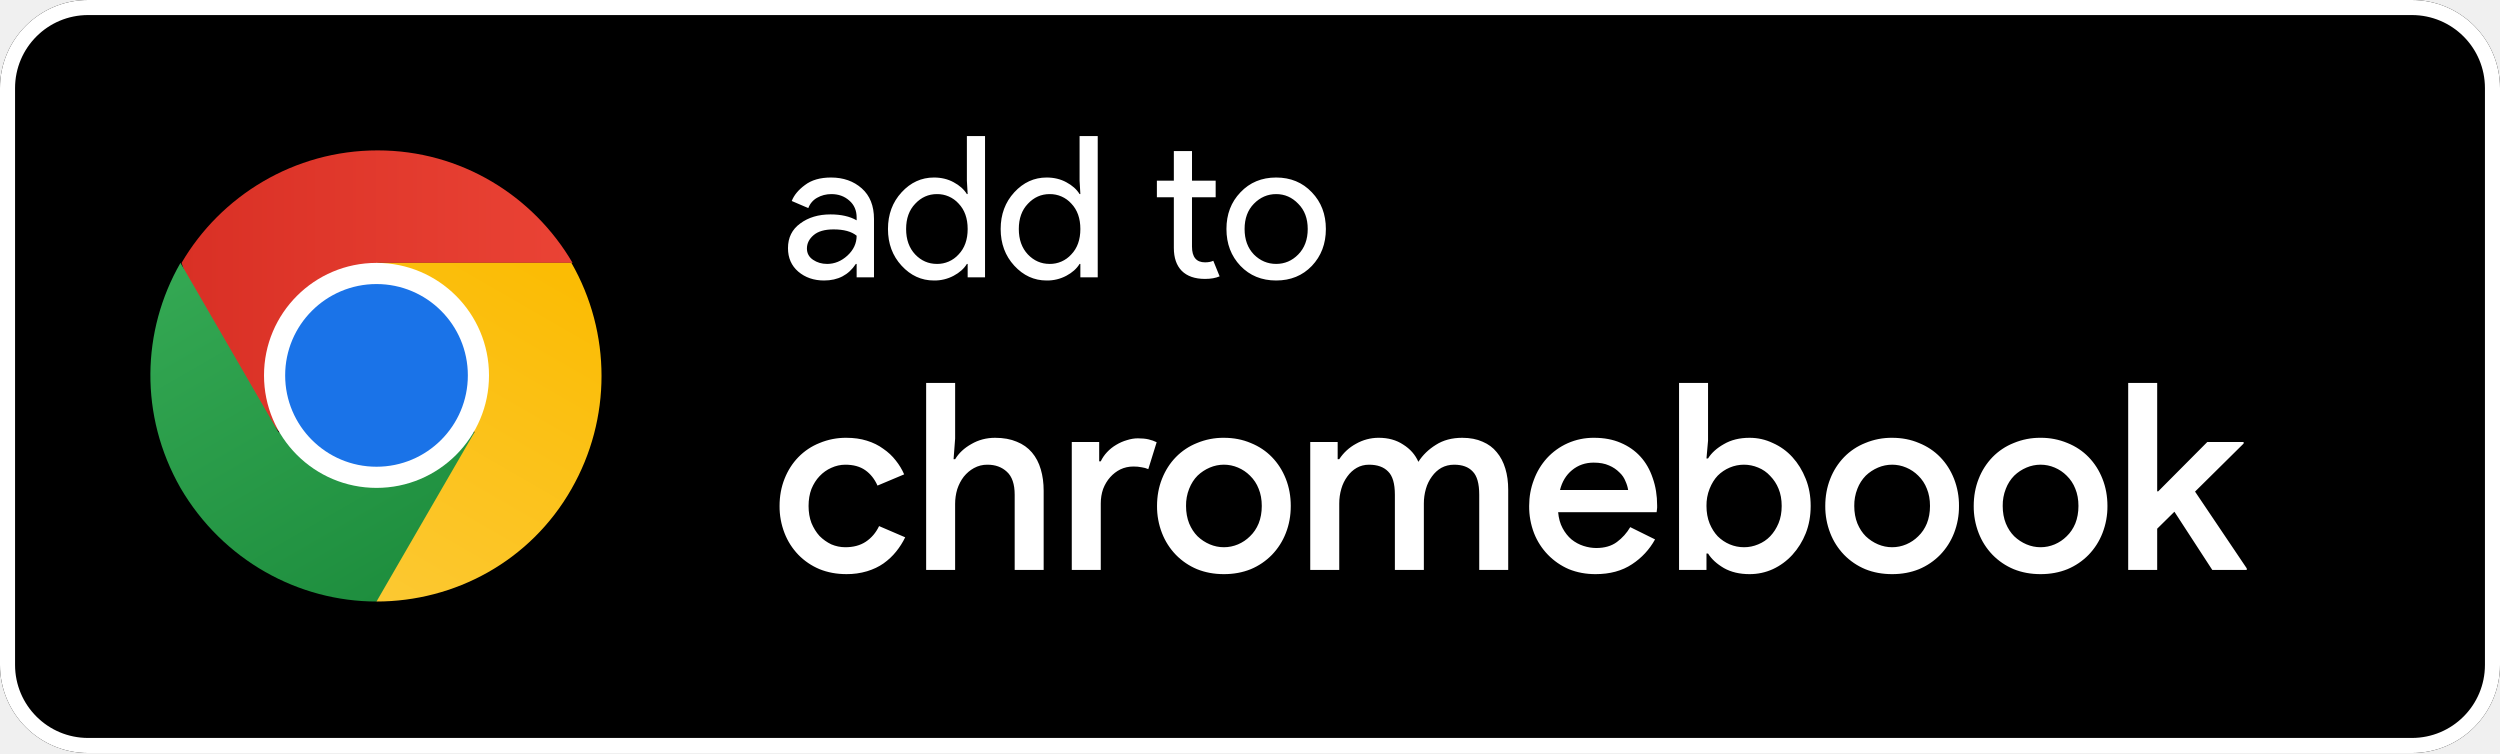
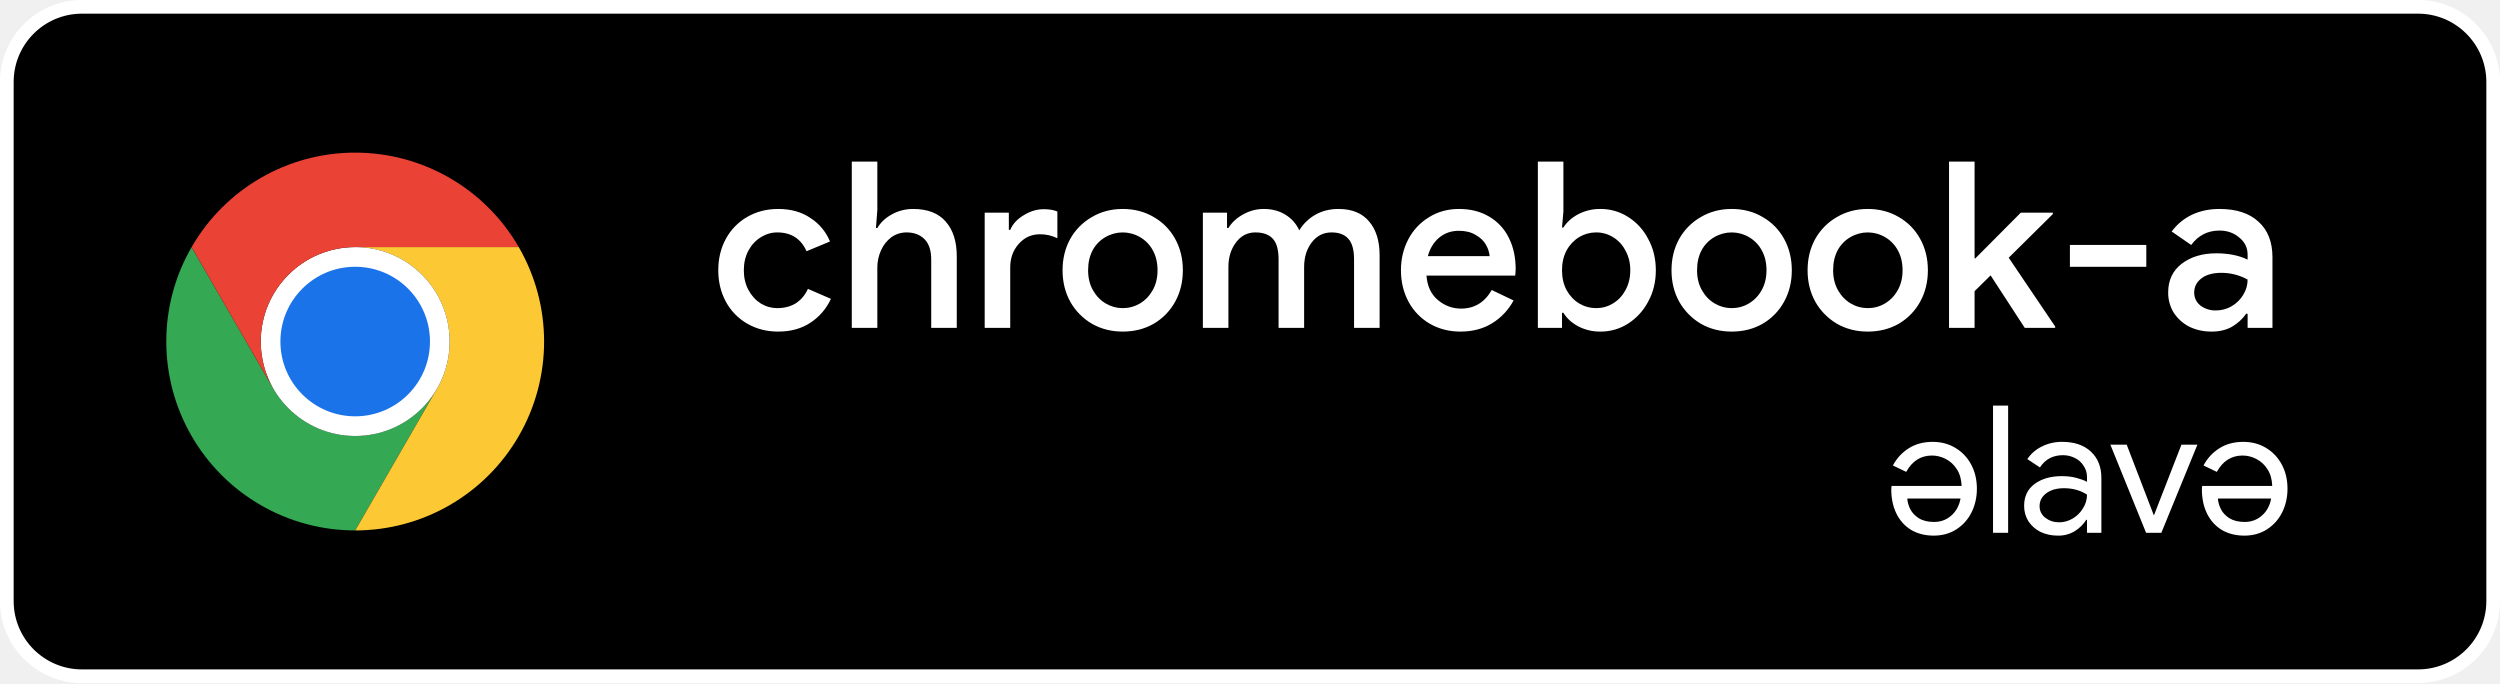
- <svg xmlns="http://www.w3.org/2000/svg" width="166" height="50" fill="none">
-   <g clip-path="url(#a)">
-     <path fill="#000" d="M0 5.85A5.85 5.85 0 0 1 5.85 0h154.3A5.85 5.85 0 0 1 166 5.85v38.3a5.85 5.85 0 0 1-5.85 5.85H5.85A5.85 5.85 0 0 1 0 44.15V5.85Z" />
-     <path fill="#fff" fill-rule="evenodd" d="M160.15 1H5.85A4.85 4.85 0 0 0 1 5.85v38.3A4.85 4.85 0 0 0 5.85 49h154.3a4.85 4.85 0 0 0 4.85-4.85V5.85A4.85 4.85 0 0 0 160.15 1ZM5.85 0A5.85 5.85 0 0 0 0 5.85v38.3A5.85 5.85 0 0 0 5.85 50h154.3a5.85 5.85 0 0 0 5.85-5.85V5.85A5.85 5.85 0 0 0 160.15 0H5.85Z" clip-rule="evenodd" />
-     <path fill="#fff" d="M82.366 12.77c.62-.655 1.41-.983 2.37-.983.961 0 1.752.328 2.372.983.62.646.93 1.458.93 2.436s-.31 1.795-.93 2.45c-.62.646-1.41.969-2.371.969-.96 0-1.751-.323-2.371-.97-.62-.654-.93-1.47-.93-2.449 0-.978.31-1.79.93-2.436Zm.89 4.126c.42.419.913.628 1.48.628.568 0 1.057-.209 1.468-.628.419-.428.629-.991.629-1.69 0-.698-.21-1.257-.63-1.676-.41-.428-.899-.642-1.466-.642-.568 0-1.061.214-1.48.642-.41.419-.616.978-.616 1.676 0 .699.205 1.262.616 1.69ZM80.013 18.52c-.672 0-1.188-.179-1.546-.537-.349-.358-.524-.864-.524-1.52v-3.366h-1.126v-1.1h1.126v-1.965h1.206v1.965h1.571v1.1h-1.572v3.275c0 .698.289 1.048.865 1.048.218 0 .402-.035.55-.105l.42 1.035c-.263.113-.586.17-.97.17ZM69.496 18.625c-.83 0-1.545-.328-2.148-.983-.602-.654-.904-1.467-.904-2.436 0-.97.302-1.781.904-2.436.603-.655 1.319-.983 2.148-.983.49 0 .926.105 1.31.315.393.21.686.471.878.786h.052l-.052-.891v-2.96h1.205v9.378h-1.153v-.89h-.052c-.192.314-.485.576-.878.785a2.69 2.69 0 0 1-1.31.315Zm.197-1.1a1.9 1.9 0 0 0 1.44-.63c.402-.418.603-.982.603-1.689 0-.707-.2-1.27-.602-1.69a1.9 1.9 0 0 0-1.441-.628c-.56 0-1.04.214-1.441.642-.402.419-.603.978-.603 1.676 0 .699.201 1.262.603 1.69.402.419.882.628 1.44.628ZM62.013 18.625c-.83 0-1.545-.328-2.148-.983-.603-.654-.904-1.467-.904-2.436 0-.97.301-1.781.904-2.436.602-.655 1.319-.983 2.148-.983.49 0 .926.105 1.31.315.393.21.685.471.878.786h.052l-.052-.891v-2.96h1.205v9.378h-1.153v-.89h-.052c-.192.314-.485.576-.878.785a2.69 2.69 0 0 1-1.31.315Zm.197-1.1a1.9 1.9 0 0 0 1.44-.63c.402-.418.603-.982.603-1.689 0-.707-.2-1.27-.602-1.69a1.9 1.9 0 0 0-1.441-.628c-.56 0-1.04.214-1.441.642-.402.419-.603.978-.603 1.676 0 .699.201 1.262.603 1.69.401.419.882.628 1.44.628ZM54.72 18.625c-.682 0-1.254-.197-1.716-.59-.455-.393-.682-.912-.682-1.558 0-.699.271-1.245.813-1.638.54-.401 1.209-.602 2.004-.602.707 0 1.288.13 1.742.393v-.184c0-.471-.162-.847-.485-1.126-.323-.288-.72-.432-1.192-.432-.35 0-.668.083-.956.248a1.29 1.29 0 0 0-.576.682l-1.1-.472c.148-.384.44-.738.877-1.06.437-.333 1.013-.499 1.729-.499.82 0 1.502.24 2.043.72.542.481.812 1.158.812 2.031v3.877h-1.152v-.89h-.053c-.48.733-1.183 1.1-2.109 1.1Zm.196-1.1c.498 0 .947-.184 1.349-.55.41-.376.616-.817.616-1.324-.34-.279-.852-.419-1.533-.419-.585 0-1.026.127-1.323.38-.297.253-.445.55-.445.89 0 .315.135.564.406.748.27.183.58.274.93.274ZM141.312 25.428h1.925v7.197h.069l3.26-3.278h2.411v.104l-3.226 3.191 3.434 5.099v.104h-2.289l-2.515-3.867-1.144 1.127v2.74h-1.925V25.428ZM135.494 29.07a4.51 4.51 0 0 1 1.786.347c.544.22 1.012.531 1.405.936s.7.884.919 1.44c.22.554.33 1.156.33 1.803a4.85 4.85 0 0 1-.33 1.804 4.314 4.314 0 0 1-.919 1.439 4.252 4.252 0 0 1-1.405.954c-.543.22-1.138.33-1.786.33-.647 0-1.243-.11-1.786-.33a4.262 4.262 0 0 1-1.405-.954 4.33 4.33 0 0 1-.919-1.44 4.87 4.87 0 0 1-.329-1.803c0-.647.11-1.249.329-1.803a4.33 4.33 0 0 1 .919-1.44 4.052 4.052 0 0 1 1.405-.936 4.513 4.513 0 0 1 1.786-.347Zm0 7.266c.324 0 .636-.064.937-.19.3-.128.566-.307.797-.538.243-.232.434-.515.573-.85.138-.347.208-.734.208-1.162 0-.428-.07-.81-.208-1.144a2.418 2.418 0 0 0-.573-.868 2.492 2.492 0 0 0-.797-.537 2.383 2.383 0 0 0-1.873 0 2.686 2.686 0 0 0-.815.537 2.52 2.52 0 0 0-.555.868 2.966 2.966 0 0 0-.208 1.144c0 .428.069.815.208 1.162.138.335.323.618.555.85.242.23.514.41.815.537.3.127.612.191.936.191ZM125.638 29.07c.647 0 1.243.115 1.786.347.543.22 1.012.531 1.405.936s.699.884.919 1.44a4.85 4.85 0 0 1 .329 1.803 4.85 4.85 0 0 1-.329 1.804 4.33 4.33 0 0 1-.919 1.439 4.262 4.262 0 0 1-1.405.954c-.543.22-1.139.33-1.786.33-.648 0-1.243-.11-1.786-.33a4.252 4.252 0 0 1-1.405-.954 4.33 4.33 0 0 1-.919-1.44 4.85 4.85 0 0 1-.33-1.803c0-.647.11-1.249.33-1.803a4.33 4.33 0 0 1 .919-1.44 4.042 4.042 0 0 1 1.405-.936 4.51 4.51 0 0 1 1.786-.347Zm0 7.266c.324 0 .636-.064.936-.19.301-.128.567-.307.798-.538.243-.232.434-.515.572-.85.139-.347.208-.734.208-1.162 0-.428-.069-.81-.208-1.144a2.403 2.403 0 0 0-.572-.868 2.485 2.485 0 0 0-.798-.537 2.383 2.383 0 0 0-1.873 0 2.71 2.71 0 0 0-.815.537 2.55 2.55 0 0 0-.555.868 2.985 2.985 0 0 0-.208 1.144c0 .428.07.815.208 1.162.139.335.324.618.555.85.243.23.515.41.815.537.301.127.613.191.937.191ZM111.489 25.428h1.925v3.833l-.104 1.179h.104c.231-.37.584-.688 1.058-.954.474-.277 1.04-.416 1.699-.416.544 0 1.058.115 1.544.347.497.22.93.531 1.3.936s.665.884.885 1.44c.219.543.329 1.144.329 1.803s-.11 1.266-.329 1.82a4.696 4.696 0 0 1-.885 1.423 4.07 4.07 0 0 1-1.3.954c-.486.22-1 .33-1.544.33-.659 0-1.225-.134-1.699-.4-.474-.277-.827-.6-1.058-.97h-.104v1.092h-1.821V25.428Zm4.318 10.908c.324 0 .636-.064.936-.19.313-.128.578-.307.798-.538.231-.243.416-.532.555-.867.139-.336.208-.717.208-1.145 0-.428-.069-.81-.208-1.144a2.587 2.587 0 0 0-.555-.85 2.155 2.155 0 0 0-.798-.555 2.426 2.426 0 0 0-1.89 0c-.3.127-.566.306-.798.537-.219.232-.398.52-.537.868a2.966 2.966 0 0 0-.208 1.144c0 .428.069.815.208 1.162.139.335.318.618.537.85.232.23.498.41.798.537.301.127.619.191.954.191ZM109.895 35.816a4.61 4.61 0 0 1-1.526 1.647c-.659.44-1.468.66-2.428.66-.636 0-1.225-.11-1.769-.33a4.312 4.312 0 0 1-2.306-2.376 4.898 4.898 0 0 1-.33-1.821c0-.613.105-1.19.313-1.734a4.39 4.39 0 0 1 .867-1.44 4.197 4.197 0 0 1 1.37-.988 4.209 4.209 0 0 1 1.769-.364c.659 0 1.242.11 1.751.33.52.219.96.525 1.318.918.358.393.63.867.815 1.422.197.555.295 1.162.295 1.821v.156a.768.768 0 0 0-.017.157.55.55 0 0 0-.018.138h-6.538c.035.405.133.758.295 1.058.162.3.359.55.59.746.243.196.509.34.798.433.289.093.572.139.849.139.555 0 1.012-.133 1.37-.399a3.29 3.29 0 0 0 .885-.988l1.647.815Zm-1.786-3.278a2.129 2.129 0 0 0-.173-.572 1.528 1.528 0 0 0-.399-.59 2.096 2.096 0 0 0-.694-.468c-.277-.127-.618-.19-1.023-.19-.555 0-1.035.167-1.439.502-.394.324-.659.763-.798 1.318h4.526ZM87 29.347h1.821v1.145h.104a3.064 3.064 0 0 1 1.11-1.023 3.037 3.037 0 0 1 1.509-.4c.636 0 1.18.151 1.63.452.462.289.798.67 1.006 1.144.289-.45.676-.826 1.162-1.127.485-.312 1.07-.468 1.751-.468.52 0 .971.087 1.353.26.382.162.694.393.936.694.255.3.445.664.573 1.092.127.416.19.885.19 1.405v5.324h-1.924V32.85c0-.74-.145-1.254-.434-1.543-.278-.3-.688-.451-1.231-.451-.312 0-.596.07-.85.208-.243.139-.45.33-.624.572a2.553 2.553 0 0 0-.4.816 3.46 3.46 0 0 0-.138.988v4.405H92.62V32.85c0-.74-.15-1.254-.45-1.543-.29-.3-.712-.451-1.267-.451-.3 0-.572.07-.815.208-.243.139-.45.33-.624.572a2.551 2.551 0 0 0-.399.816 3.46 3.46 0 0 0-.139.988v4.405H87v-8.498ZM81.267 29.07c.648 0 1.243.115 1.787.347.543.22 1.011.531 1.404.936s.7.884.92 1.44c.219.554.329 1.156.329 1.803s-.11 1.249-.33 1.804a4.324 4.324 0 0 1-.919 1.439 4.257 4.257 0 0 1-1.404.954c-.544.22-1.14.33-1.787.33s-1.242-.11-1.786-.33a4.258 4.258 0 0 1-1.404-.954 4.322 4.322 0 0 1-.92-1.44 4.856 4.856 0 0 1-.33-1.803c0-.647.11-1.249.33-1.803.22-.555.526-1.035.92-1.44a4.048 4.048 0 0 1 1.404-.936 4.513 4.513 0 0 1 1.786-.347Zm0 7.266c.324 0 .636-.064.937-.19.3-.128.566-.307.797-.538.243-.232.434-.515.573-.85.139-.347.208-.734.208-1.162 0-.428-.07-.81-.208-1.144a2.415 2.415 0 0 0-.573-.868 2.49 2.49 0 0 0-.797-.537 2.38 2.38 0 0 0-1.873 0 2.7 2.7 0 0 0-.815.537c-.231.232-.416.52-.555.868a2.971 2.971 0 0 0-.208 1.144c0 .428.07.815.208 1.162.139.335.324.618.555.85a2.7 2.7 0 0 0 .815.537c.3.127.613.191.936.191ZM71.166 29.347h1.82v1.284h.105c.104-.22.243-.422.416-.607a2.67 2.67 0 0 1 .607-.486c.231-.139.468-.243.711-.312.254-.081.497-.121.728-.121.278 0 .515.023.711.069.197.046.376.11.538.19l-.555 1.787a1.586 1.586 0 0 0-.433-.122 2.511 2.511 0 0 0-.555-.052c-.313 0-.602.064-.868.191-.254.127-.48.3-.676.52-.196.22-.352.48-.468.78-.104.301-.156.62-.156.955v4.422h-1.925v-8.498ZM61.496 25.428h1.925v3.694l-.104 1.37h.104c.243-.405.601-.74 1.075-1.006.474-.277 1-.416 1.578-.416.555 0 1.035.087 1.44.26.404.162.74.399 1.005.711.266.312.463.688.59 1.127.127.428.19.902.19 1.422v5.255h-1.924V32.85c0-.705-.174-1.214-.52-1.526-.336-.312-.764-.468-1.284-.468a1.8 1.8 0 0 0-.902.225c-.254.14-.48.33-.676.573-.185.242-.33.52-.433.832a3.4 3.4 0 0 0-.14.971v4.388h-1.924V25.428ZM60.105 35.677a4.915 4.915 0 0 1-.607.954c-.231.289-.509.549-.832.78-.313.22-.677.393-1.093.52a4.67 4.67 0 0 1-1.37.191c-.647 0-1.243-.11-1.786-.33a4.258 4.258 0 0 1-1.405-.953 4.322 4.322 0 0 1-.919-1.44 4.856 4.856 0 0 1-.33-1.803c0-.647.11-1.249.33-1.803.22-.555.526-1.035.92-1.44a4.048 4.048 0 0 1 1.404-.936 4.513 4.513 0 0 1 1.786-.347c.497 0 .948.063 1.353.19.416.128.78.307 1.092.538.324.22.601.48.833.78.231.29.416.596.555.92l-1.77.745c-.196-.439-.467-.78-.814-1.023-.347-.243-.786-.364-1.318-.364-.324 0-.636.07-.937.208-.289.127-.549.312-.78.555-.22.231-.399.514-.538.85-.127.335-.19.71-.19 1.127 0 .416.063.792.19 1.127.14.336.318.624.538.867.231.231.491.416.78.555.3.127.613.191.937.191.532 0 .983-.121 1.352-.364.382-.255.677-.601.885-1.04l1.734.745Z" />
-     <path fill="url(#b)" d="m12.056 17.456 2.071 6.287 4.438 4.955 6.509-11.242h12.944c-2.589-4.438-7.397-7.47-12.944-7.47-5.547 0-10.429 3.032-13.018 7.47Z" />
-     <path fill="url(#c)" d="m25 39.94 4.438-4.955 2.07-6.287H18.492l-6.509-11.242c-2.589 4.511-2.736 10.133 0 14.94 2.81 4.808 7.84 7.545 13.018 7.545Z" />
-     <path fill="url(#d)" d="M37.944 17.456H25l6.509 11.242L25 39.941c5.177 0 10.207-2.663 12.944-7.47a15.107 15.107 0 0 0 0-15.015Z" />
-     <path fill="#fff" d="M25 32.396a7.47 7.47 0 1 0 0-14.94 7.47 7.47 0 0 0 0 14.94Z" />
-     <path fill="#1A73E8" d="M25 30.991a6.065 6.065 0 1 0 0-12.13 6.065 6.065 0 0 0 0 12.13Z" />
-   </g>
-   <defs>
-     <linearGradient id="b" x1="12.028" x2="37.942" y1="19.346" y2="19.346" gradientUnits="userSpaceOnUse">
-       <stop stop-color="#D93025" />
-       <stop offset="1" stop-color="#EA4335" />
-     </linearGradient>
-     <linearGradient id="c" x1="26.604" x2="13.646" y1="38.982" y2="16.539" gradientUnits="userSpaceOnUse">
-       <stop stop-color="#1E8E3E" />
-       <stop offset="1" stop-color="#34A853" />
-     </linearGradient>
-     <linearGradient id="d" x1="35.798" x2="22.841" y1="17.446" y2="39.888" gradientUnits="userSpaceOnUse">
-       <stop stop-color="#FBBC04" />
-       <stop offset="1" stop-color="#FCC934" />
-     </linearGradient>
-     <clipPath id="a">
-       <path fill="#fff" d="M0 0h166v50H0z" />
-     </clipPath>
-   </defs>
+ <svg xmlns="http://www.w3.org/2000/svg" width="183" height="50" fill="none">
+   <rect width="182" height="49" x=".5" y=".5" fill="#000" rx="5.5" />
+   <rect width="182" height="49" x=".5" y=".5" stroke="#fff" rx="5.5" />
+   <path fill="#34A853" d="m20.013 28.458-5.987-10.37a13.82 13.82 0 0 0-.001 13.827A13.82 13.82 0 0 0 26 38.828l5.987-10.37v-.002a6.914 6.914 0 0 1-11.975.002" />
+   <path fill="#FCC934" d="m31.987 28.458-5.986 10.37a13.82 13.82 0 0 0 11.974-6.913 13.82 13.82 0 0 0-.002-13.829H26l-.002.001a6.914 6.914 0 0 1 5.99 10.37" />
+   <path fill="#fff" d="M26 31.914a6.914 6.914 0 1 0 0-13.828 6.914 6.914 0 0 0 0 13.828" />
+   <path fill="#1A73E8" d="M26 30.475a5.474 5.474 0 1 0 0-10.948 5.474 5.474 0 0 0 0 10.948" />
+   <path fill="#EA4335" d="M26 18.086h11.973A13.82 13.82 0 0 0 26 11.172a13.82 13.82 0 0 0-11.974 6.916l5.986 10.37h.002A6.915 6.915 0 0 1 26 18.087" />
+   <path fill="#fff" d="M56.964 24.272q-1.258 0-2.261-.578a4.1 4.1 0 0 1-1.564-1.598q-.561-1.037-.561-2.312 0-1.292.561-2.312a4.1 4.1 0 0 1 1.564-1.598q1.003-.578 2.261-.578 1.395 0 2.363.663a3.7 3.7 0 0 1 1.428 1.717l-1.717.714q-.612-1.377-2.142-1.377-.645 0-1.207.357-.56.34-.901.969-.34.63-.34 1.445t.34 1.445.901.986q.56.34 1.207.34.782 0 1.36-.357.578-.374.884-1.054l1.683.731a4.14 4.14 0 0 1-1.479 1.734q-.985.663-2.38.663m5.387-12.444h1.87v3.536l-.102 1.326h.102q.357-.612 1.07-1.003.715-.39 1.548-.391 1.597 0 2.397.935.799.917.799 2.516V24h-1.87v-4.998q0-1.003-.493-1.496t-1.31-.493q-.627 0-1.121.357a2.4 2.4 0 0 0-.748.952 3 3 0 0 0-.272 1.258V24h-1.87zm9.728 3.74h1.768v1.258h.102q.273-.646.986-1.071.714-.442 1.462-.442.612 0 1.003.17v1.955a2.85 2.85 0 0 0-1.292-.289q-.917 0-1.547.714-.612.697-.612 1.717V24h-1.87zm10.103 8.704q-1.257 0-2.26-.578a4.3 4.3 0 0 1-1.582-1.615q-.56-1.02-.56-2.295t.56-2.295a4.2 4.2 0 0 1 1.581-1.598q1.003-.595 2.261-.595 1.275 0 2.278.595 1.003.578 1.564 1.598t.561 2.295-.56 2.295a4.2 4.2 0 0 1-1.565 1.615q-1.002.578-2.278.578m0-1.717q.68 0 1.258-.34t.935-.969.357-1.462q0-.85-.357-1.479a2.44 2.44 0 0 0-.935-.952 2.5 2.5 0 0 0-2.516 0 2.44 2.44 0 0 0-.935.952q-.34.63-.34 1.479 0 .833.357 1.462.357.63.935.969.579.34 1.241.34m5.868-6.987h1.768v1.122h.102q.374-.612 1.088-1.003t1.496-.391q.918 0 1.598.425t1.003 1.139a3.3 3.3 0 0 1 1.173-1.139q.748-.425 1.7-.425 1.479 0 2.244.918.765.9.765 2.465V24h-1.87v-5.015q0-1.054-.425-1.513-.408-.459-1.224-.459-.9 0-1.462.748-.544.73-.544 1.785V24h-1.87v-5.015q0-1.054-.425-1.513-.424-.459-1.275-.459-.884 0-1.428.748-.544.73-.544 1.785V24h-1.87zm18.851 8.704q-1.242 0-2.244-.578a4.1 4.1 0 0 1-1.547-1.598q-.561-1.037-.561-2.312 0-1.224.527-2.244a4.1 4.1 0 0 1 1.513-1.632q.969-.612 2.21-.612 1.274 0 2.21.561a3.64 3.64 0 0 1 1.445 1.564q.492.986.493 2.278 0 .153-.017.306a3 3 0 0 0-.017.17h-6.494q.084 1.156.833 1.785.747.63 1.7.629 1.461 0 2.244-1.36l1.598.765a4.4 4.4 0 0 1-1.564 1.666q-.987.612-2.329.612m2.142-5.525a2.1 2.1 0 0 0-.272-.833q-.238-.425-.748-.714-.494-.306-1.241-.306-.834 0-1.445.51-.596.51-.816 1.343zm8.118 5.525a3.44 3.44 0 0 1-1.649-.391q-.714-.391-1.071-.986h-.102V24h-1.768V11.828h1.87v3.655l-.102 1.173h.102q.357-.578 1.071-.969a3.44 3.44 0 0 1 1.649-.391q1.088 0 2.006.578a4.1 4.1 0 0 1 1.479 1.615q.561 1.02.561 2.295t-.561 2.295a4.24 4.24 0 0 1-1.479 1.615 3.7 3.7 0 0 1-2.006.578m-.323-1.717q.663 0 1.224-.34.578-.34.918-.969.357-.646.357-1.462t-.357-1.445a2.4 2.4 0 0 0-.918-.986 2.3 2.3 0 0 0-1.224-.34q-.663 0-1.241.34a2.6 2.6 0 0 0-.918.969q-.34.63-.34 1.462 0 .833.34 1.462.357.63.918.969.578.34 1.241.34m9.919 1.717q-1.257 0-2.261-.578a4.34 4.34 0 0 1-1.581-1.615q-.561-1.02-.561-2.295t.561-2.295a4.2 4.2 0 0 1 1.581-1.598q1.004-.595 2.261-.595 1.276 0 2.278.595 1.003.578 1.564 1.598t.561 2.295-.561 2.295a4.2 4.2 0 0 1-1.564 1.615q-1.002.578-2.278.578m0-1.717q.68 0 1.258-.34a2.56 2.56 0 0 0 .935-.969q.357-.63.357-1.462 0-.85-.357-1.479a2.43 2.43 0 0 0-.935-.952 2.5 2.5 0 0 0-2.516 0 2.44 2.44 0 0 0-.935.952q-.34.63-.34 1.479 0 .833.357 1.462.357.63.935.969.579.34 1.241.34m9.961 1.717q-1.257 0-2.261-.578a4.34 4.34 0 0 1-1.581-1.615q-.561-1.02-.561-2.295t.561-2.295a4.2 4.2 0 0 1 1.581-1.598q1.004-.595 2.261-.595 1.276 0 2.278.595 1.003.578 1.564 1.598t.561 2.295-.561 2.295a4.2 4.2 0 0 1-1.564 1.615q-1.002.578-2.278.578m0-1.717q.68 0 1.258-.34a2.56 2.56 0 0 0 .935-.969q.357-.63.357-1.462 0-.85-.357-1.479a2.43 2.43 0 0 0-.935-.952 2.5 2.5 0 0 0-2.516 0 2.44 2.44 0 0 0-.935.952q-.34.63-.34 1.479 0 .833.357 1.462.357.63.935.969.578.34 1.241.34m5.951-10.727h1.87v7.089h.051l3.332-3.349h2.346v.102l-3.23 3.196 3.4 5.032V24h-2.227l-2.499-3.842-1.173 1.156V24h-1.87zm8.848 6.103h5.593v1.598h-5.593zm10.373 6.341q-.9 0-1.632-.357a3 3 0 0 1-1.139-1.02 2.8 2.8 0 0 1-.408-1.496q0-1.326.986-2.091 1.003-.765 2.533-.765 1.344 0 2.295.459v-.357q0-.766-.612-1.258-.594-.51-1.445-.51-1.291 0-2.074 1.054l-1.428-.986q.595-.799 1.479-1.224.901-.425 2.023-.425 1.854 0 2.856.935 1.02.918 1.02 2.601V24h-1.819v-1.037h-.102a3.3 3.3 0 0 1-1.037.952q-.629.357-1.496.357m.306-1.547q.63 0 1.156-.306.544-.323.85-.833.324-.526.323-1.122a3.94 3.94 0 0 0-1.921-.493q-.934 0-1.462.408t-.527 1.037q0 .578.459.952a1.82 1.82 0 0 0 1.122.357m-20.725 9.619q.936 0 1.664.442.741.442 1.157 1.222t.416 1.768q0 .936-.39 1.729-.39.78-1.118 1.248-.715.455-1.651.455t-1.651-.416a2.83 2.83 0 0 1-1.079-1.196q-.377-.766-.377-1.768 0-.182.026-.26h5.122q-.025-.728-.351-1.222a2.07 2.07 0 0 0-.819-.754 2.16 2.16 0 0 0-1.001-.247q-1.222 0-1.885 1.196l-.975-.468q.416-.78 1.144-1.248.74-.48 1.768-.481m-1.859 4.147q.026.39.221.78t.624.663q.442.273 1.118.273.728 0 1.261-.468t.676-1.248zm6.278-6.799h1.105V39h-1.105zm4.746 9.516q-.701 0-1.274-.273a2.3 2.3 0 0 1-.884-.78 2.1 2.1 0 0 1-.312-1.131q0-1.028.767-1.599.78-.572 1.989-.572.599 0 1.079.13.482.13.767.286v-.338q0-.469-.247-.832a1.5 1.5 0 0 0-.637-.572 1.9 1.9 0 0 0-.871-.208q-1.105 0-1.69.897l-.923-.611a2.7 2.7 0 0 1 1.066-.923 3.25 3.25 0 0 1 1.495-.338q1.326 0 2.093.715t.767 1.924V39h-1.053v-.949h-.052q-.311.495-.845.832a2.3 2.3 0 0 1-1.235.325m.091-.975q.52 0 .988-.273t.754-.741q.3-.468.299-1.014-.728-.468-1.677-.468-.819 0-1.313.377-.48.364-.481.936 0 .52.429.858.43.325 1.001.325m3.753-5.681h1.196l1.976 5.148h.026l2.002-5.148h1.17L158.211 39h-1.118zm9.728-.208q.936 0 1.664.442.741.442 1.157 1.222t.416 1.768q0 .936-.39 1.729-.39.78-1.118 1.248-.714.455-1.651.455-.936 0-1.651-.416a2.84 2.84 0 0 1-1.079-1.196q-.377-.766-.377-1.768 0-.182.026-.26h5.122q-.025-.728-.351-1.222a2.06 2.06 0 0 0-.819-.754 2.16 2.16 0 0 0-1.001-.247q-1.221 0-1.885 1.196l-.975-.468q.417-.78 1.144-1.248.742-.48 1.768-.481m-1.859 4.147q.026.39.221.78t.624.663q.443.273 1.118.273.729 0 1.261-.468.534-.468.676-1.248z" />
</svg>
